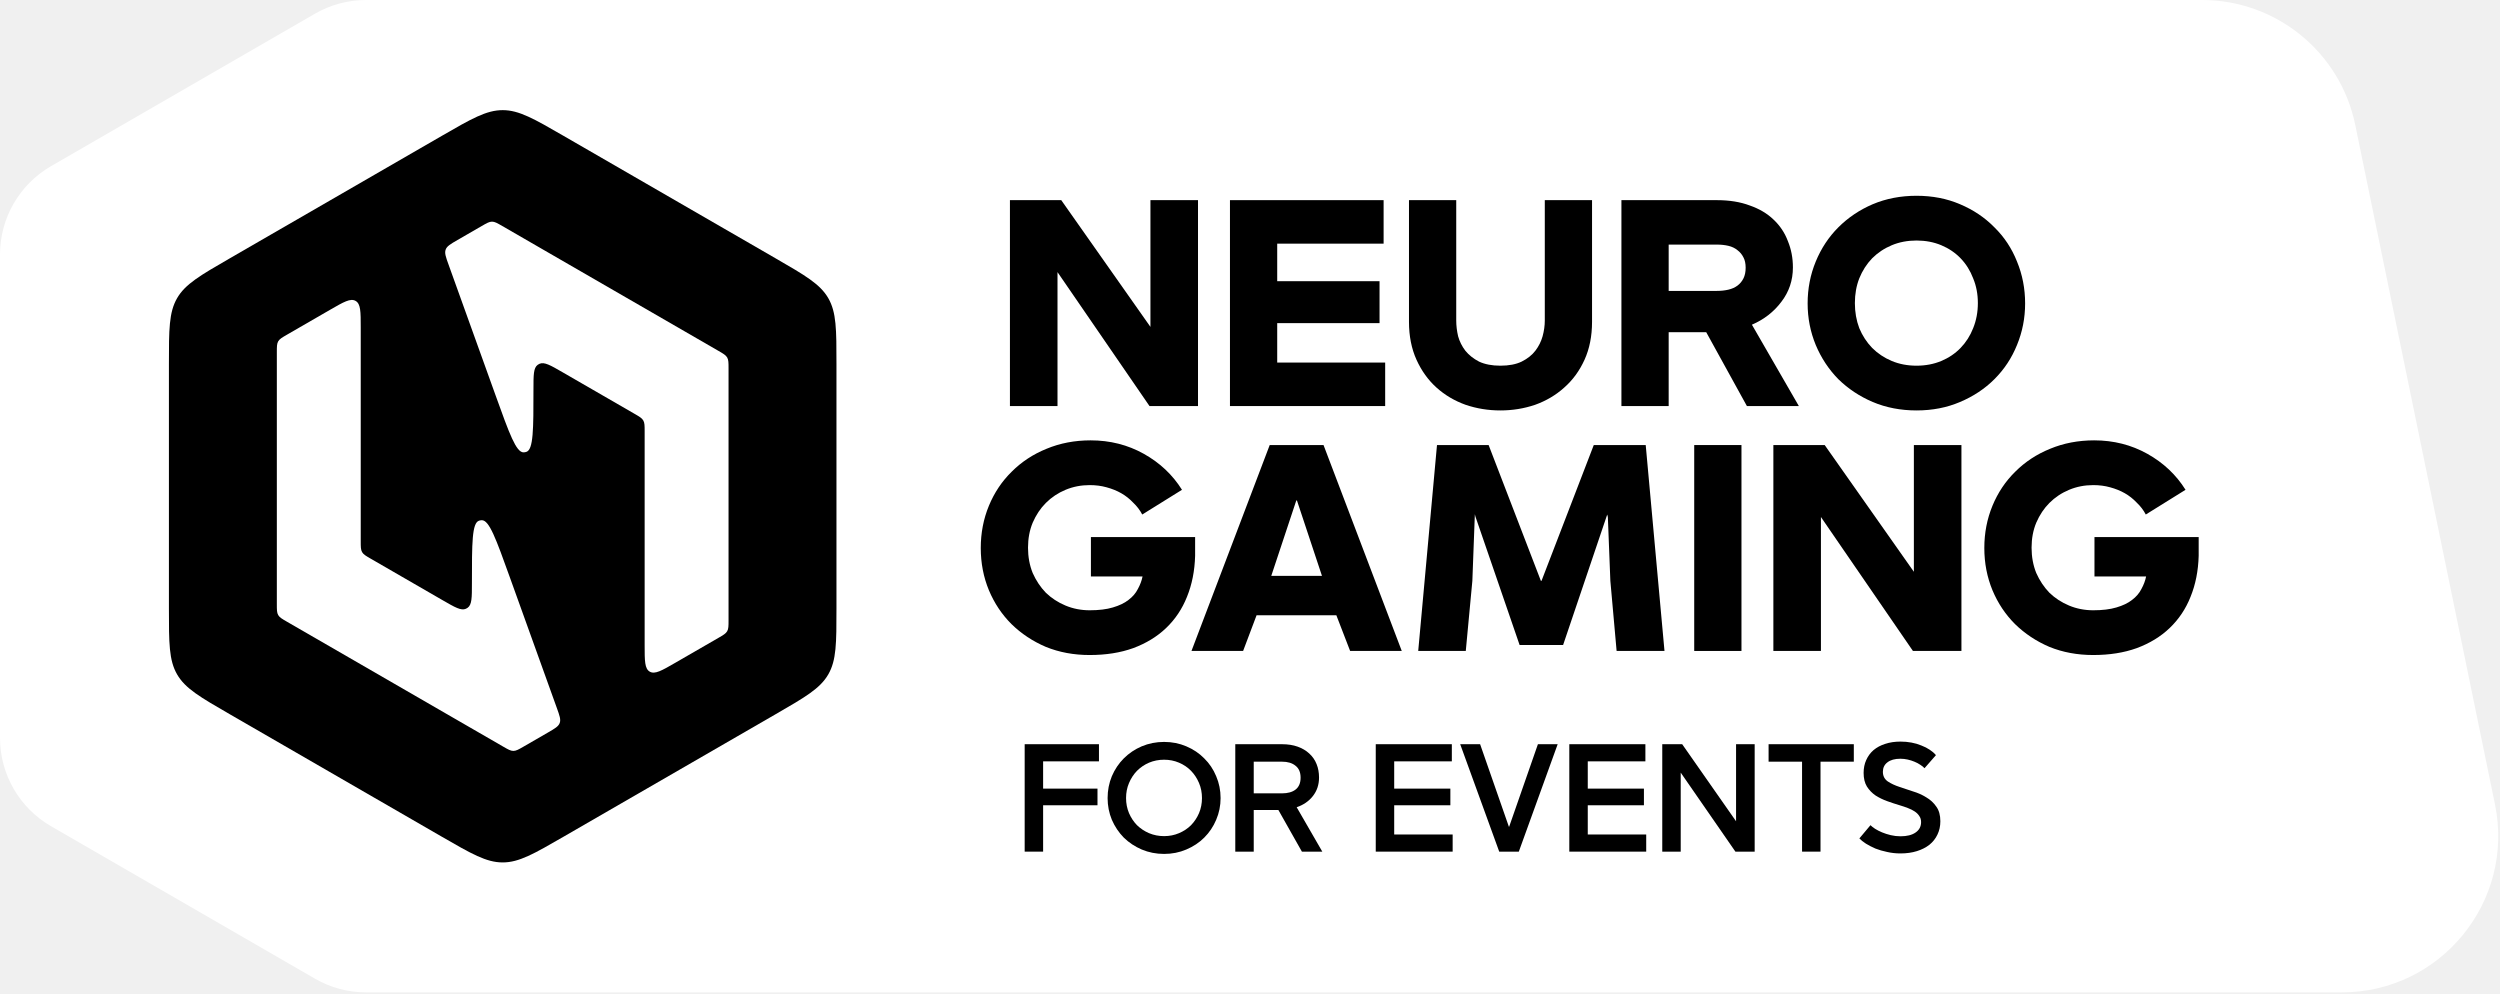
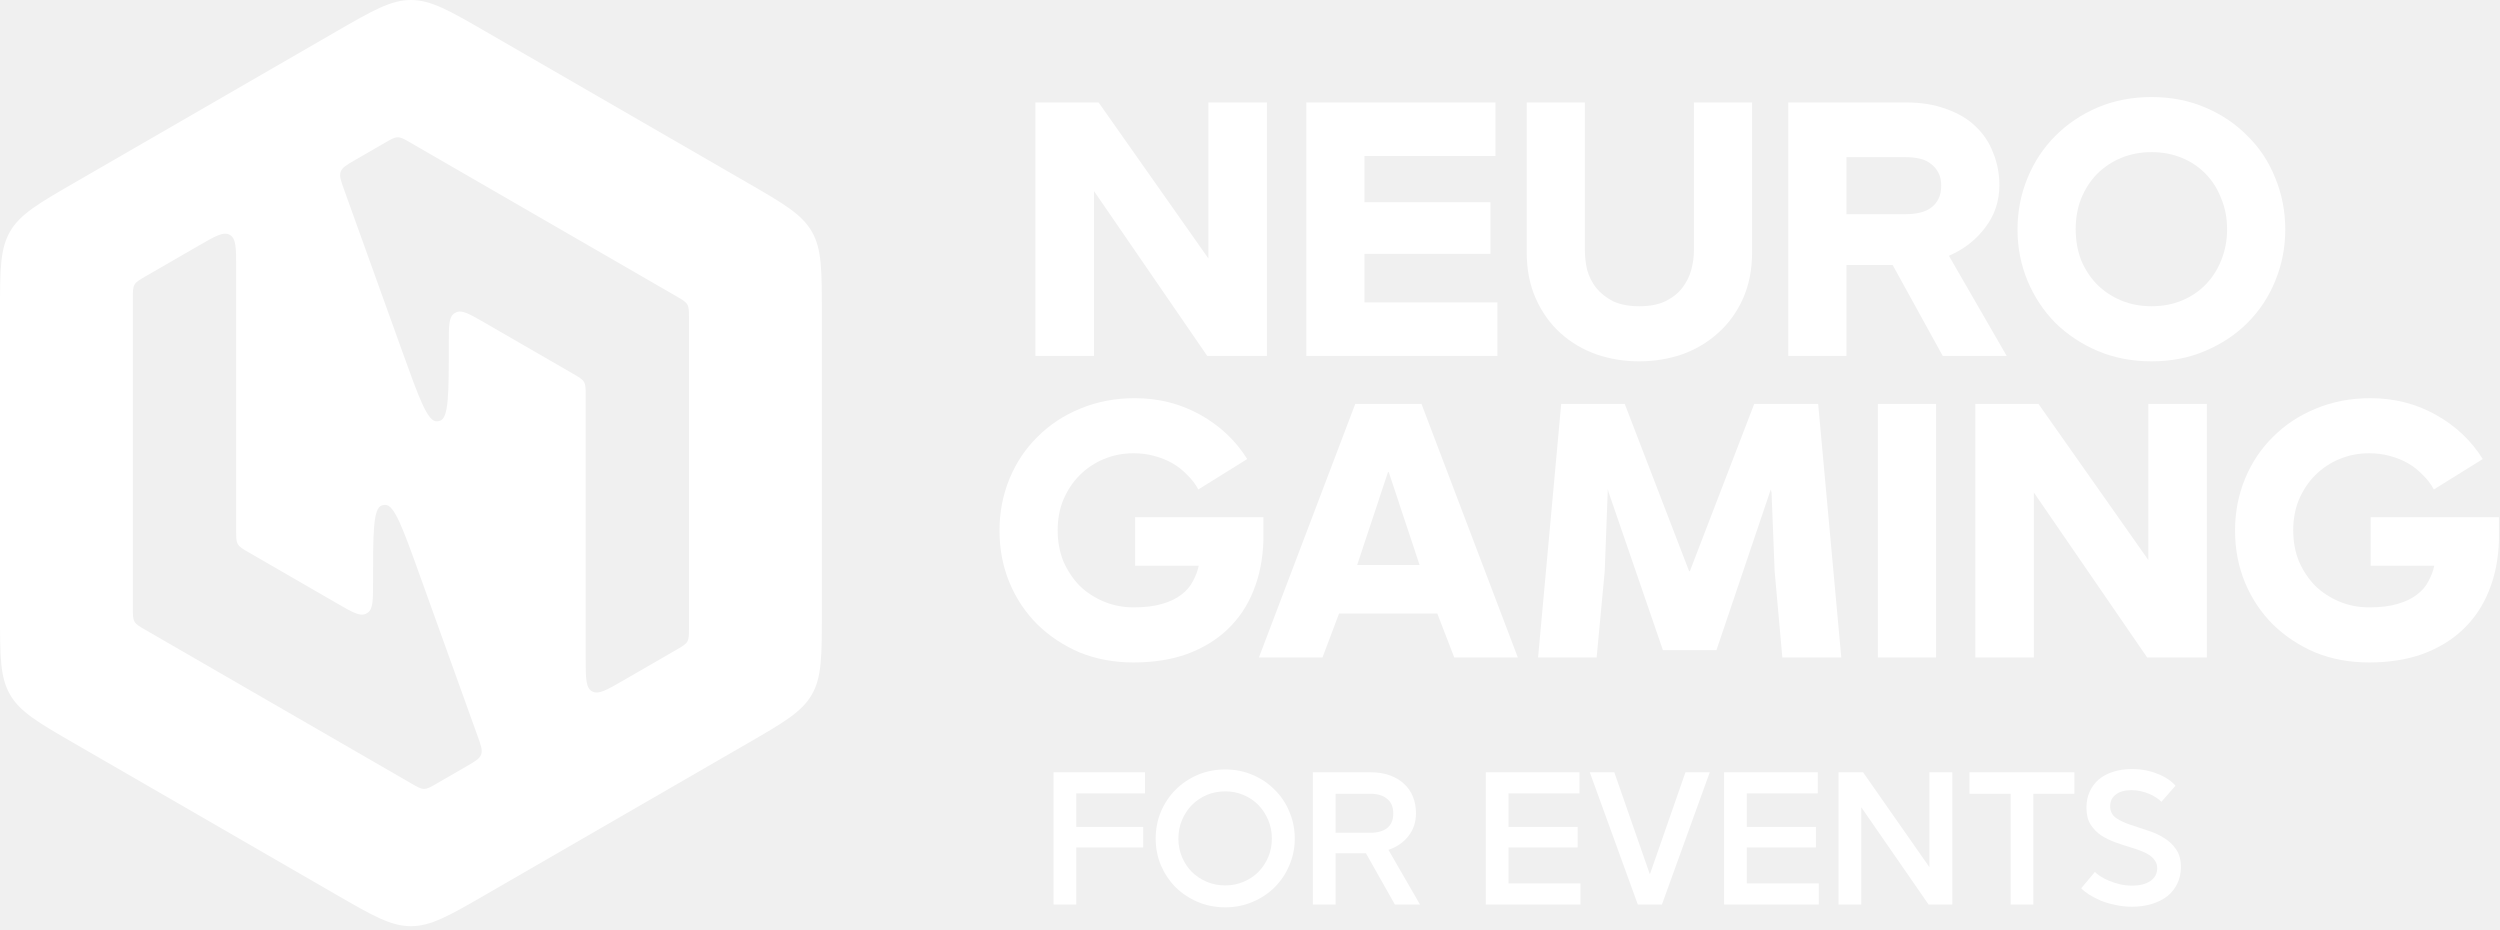
- <svg xmlns="http://www.w3.org/2000/svg" width="735" height="292" viewBox="0 0 735 292" fill="none">
-   <path d="M647.389 0C669.222 7.2532e-05 688.047 15.348 692.445 36.734L733.526 236.495C739.394 265.028 717.599 291.761 688.469 291.761H107.621C102.353 291.761 97.177 290.373 92.616 287.738L14.995 242.903C5.716 237.544 0 227.642 0 216.926V74.835C0 64.119 5.716 54.217 14.995 48.857L92.618 4.022C97.179 1.387 102.355 0 107.623 0H647.389Z" fill="white" />
-   <path d="M129.863 39.962C138.612 34.908 142.987 32.381 147.791 32.381C152.595 32.381 156.97 34.908 165.719 39.962L228.004 75.939C236.748 80.989 241.119 83.514 243.52 87.672C245.92 91.831 245.92 96.879 245.92 106.977V178.959C245.92 189.057 245.92 194.105 243.52 198.264C241.119 202.422 236.748 204.947 228.004 209.997L165.719 245.974C156.97 251.028 152.595 253.555 147.791 253.555C142.987 253.555 138.612 251.028 129.863 245.974L67.578 209.997C58.834 204.947 54.463 202.422 52.062 198.264C49.662 194.105 49.662 189.057 49.662 178.959V106.977C49.662 96.879 49.662 91.831 52.062 87.672C54.463 83.514 58.834 80.989 67.578 75.939L129.863 39.962Z" fill="black" />
-   <path d="M106.056 159.095C106.056 160.785 106.056 161.63 106.458 162.326C106.86 163.022 107.592 163.445 109.055 164.29L130.166 176.483C133.774 178.568 135.579 179.61 136.983 178.974C137.162 178.893 137.332 178.795 137.492 178.68C138.745 177.783 138.745 175.699 138.745 171.531C138.745 159.668 138.745 153.736 140.848 153.077C141.098 152.998 141.358 152.953 141.62 152.942C143.822 152.851 145.83 158.432 149.845 169.596L163.713 208.153C164.524 210.409 164.93 211.536 164.556 212.559C164.181 213.581 163.144 214.18 161.068 215.379L153.932 219.501C152.468 220.347 151.735 220.77 150.931 220.77C150.127 220.77 149.395 220.347 147.93 219.501L84.389 182.798C82.926 181.953 82.194 181.53 81.792 180.834C81.39 180.138 81.39 179.293 81.39 177.602V103.584C81.39 101.893 81.39 101.048 81.792 100.352C82.194 99.656 82.926 99.234 84.389 98.388L97.055 91.072C101.056 88.762 103.056 87.606 104.556 88.472C106.056 89.338 106.056 91.648 106.056 96.268V159.095Z" fill="white" />
-   <path d="M189.526 126.842C189.526 125.151 189.526 124.306 189.124 123.61C188.722 122.914 187.991 122.491 186.527 121.646L165.417 109.453C161.808 107.368 160.004 106.326 158.6 106.962C158.421 107.043 158.25 107.141 158.09 107.256C156.838 108.153 156.838 110.237 156.838 114.405C156.838 126.268 156.838 132.2 154.735 132.859C154.484 132.938 154.225 132.983 153.962 132.994C151.76 133.086 149.753 127.504 145.738 116.34L131.87 77.783C131.058 75.527 130.653 74.4 131.027 73.377C131.401 72.355 132.439 71.756 134.514 70.557L141.65 66.435C143.115 65.589 143.847 65.166 144.651 65.166C145.455 65.166 146.188 65.589 147.652 66.435L211.193 103.138C212.657 103.984 213.389 104.406 213.79 105.102C214.192 105.798 214.192 106.643 214.192 108.334V182.352C214.192 184.043 214.192 184.888 213.79 185.584C213.389 186.28 212.657 186.703 211.193 187.548L198.527 194.864C194.527 197.174 192.527 198.33 191.026 197.464C189.526 196.598 189.526 194.288 189.526 189.668V126.842Z" fill="white" />
-   <path d="M531.444 89.205C531.444 84.851 532.242 80.741 533.836 76.877C535.431 73.013 537.639 69.671 540.46 66.849C543.343 63.967 546.716 61.697 550.58 60.041C554.506 58.385 558.799 57.557 563.46 57.557C568.122 57.557 572.384 58.385 576.248 60.041C580.174 61.697 583.547 63.967 586.368 66.849C589.251 69.671 591.459 73.013 592.992 76.877C594.587 80.741 595.384 84.851 595.384 89.205C595.384 93.499 594.587 97.577 592.992 101.441C591.459 105.244 589.251 108.587 586.368 111.469C583.547 114.291 580.174 116.529 576.248 118.185C572.384 119.841 568.122 120.669 563.46 120.669C558.799 120.669 554.506 119.841 550.58 118.185C546.716 116.529 543.343 114.291 540.46 111.469C537.639 108.587 535.431 105.244 533.836 101.441C532.242 97.577 531.444 93.499 531.444 89.205ZM545.336 89.113C545.336 91.751 545.766 94.204 546.624 96.473C547.544 98.681 548.802 100.613 550.396 102.269C552.052 103.925 553.984 105.213 556.192 106.133C558.4 107.053 560.823 107.513 563.46 107.513C566.098 107.513 568.52 107.053 570.728 106.133C572.936 105.213 574.838 103.925 576.432 102.269C578.027 100.613 579.254 98.681 580.112 96.473C581.032 94.204 581.492 91.751 581.492 89.113C581.492 86.476 581.032 84.053 580.112 81.845C579.254 79.576 578.027 77.613 576.432 75.957C574.838 74.301 572.936 73.013 570.728 72.093C568.52 71.173 566.098 70.713 563.46 70.713C560.823 70.713 558.4 71.173 556.192 72.093C553.984 73.013 552.052 74.301 550.396 75.957C548.802 77.613 547.544 79.576 546.624 81.845C545.766 84.053 545.336 86.476 545.336 89.113Z" fill="black" />
-   <path d="M476.698 119.381V58.845H504.758C508.438 58.845 511.658 59.367 514.418 60.409C517.239 61.391 519.57 62.771 521.41 64.549C523.311 66.328 524.722 68.444 525.642 70.897C526.623 73.289 527.114 75.865 527.114 78.625C527.114 82.428 525.979 85.801 523.71 88.745C521.502 91.689 518.619 93.928 515.062 95.461L528.862 119.381H513.59L501.63 97.669H490.59V119.381H476.698ZM504.758 71.909H490.59V85.525H504.758C505.985 85.525 507.119 85.403 508.162 85.157C509.205 84.912 510.094 84.513 510.83 83.961C511.566 83.409 512.149 82.704 512.578 81.845C513.007 80.987 513.222 79.944 513.222 78.717C513.222 77.491 513.007 76.479 512.578 75.681C512.149 74.823 511.566 74.117 510.83 73.565C510.094 72.952 509.205 72.523 508.162 72.277C507.119 72.032 505.985 71.909 504.758 71.909Z" fill="black" />
-   <path d="M414.241 94.633V58.845H428.133V94.265C428.133 95.737 428.317 97.271 428.685 98.865C429.115 100.399 429.82 101.809 430.801 103.097C431.844 104.385 433.193 105.459 434.849 106.317C436.567 107.115 438.652 107.513 441.105 107.513C443.62 107.513 445.705 107.115 447.361 106.317C449.079 105.459 450.428 104.385 451.409 103.097C452.391 101.809 453.096 100.399 453.525 98.865C453.955 97.271 454.169 95.737 454.169 94.265V58.845H468.061V94.633C468.061 98.804 467.325 102.515 465.853 105.765C464.381 109.016 462.388 111.745 459.873 113.953C457.42 116.161 454.568 117.848 451.317 119.013C448.067 120.117 444.663 120.669 441.105 120.669C437.548 120.669 434.144 120.117 430.893 119.013C427.643 117.848 424.791 116.161 422.337 113.953C419.884 111.745 417.921 109.016 416.449 105.765C414.977 102.515 414.241 98.804 414.241 94.633Z" fill="black" />
-   <path d="M407.24 119.381H361.608V58.845H406.78V71.633H375.5V82.673H405.584V95.001H375.5V106.593H407.24V119.381Z" fill="black" />
-   <path d="M296.921 58.845H312.009L338.229 96.105V58.845H352.213V119.381H337.953L310.905 80.005V119.381H296.921V58.845Z" fill="black" />
-   <path d="M646.411 163.413C646.289 167.829 645.491 171.847 644.019 175.465C642.609 179.023 640.554 182.089 637.855 184.665C635.218 187.18 631.998 189.143 628.195 190.553C624.454 191.903 620.191 192.577 615.407 192.577C610.746 192.577 606.453 191.78 602.527 190.185C598.663 188.529 595.29 186.291 592.407 183.469C589.586 180.648 587.378 177.336 585.783 173.533C584.189 169.669 583.391 165.529 583.391 161.113C583.391 156.697 584.189 152.557 585.783 148.693C587.378 144.829 589.617 141.487 592.499 138.665C595.382 135.783 598.786 133.544 602.711 131.949C606.698 130.293 611.022 129.465 615.683 129.465C621.387 129.465 626.601 130.784 631.323 133.421C636.046 136.059 639.787 139.585 642.547 144.001L630.863 151.269C630.189 149.981 629.299 148.816 628.195 147.773C627.153 146.669 625.987 145.749 624.699 145.013C623.411 144.277 621.97 143.695 620.375 143.265C618.842 142.836 617.186 142.621 615.407 142.621C612.893 142.621 610.531 143.081 608.323 144.001C606.115 144.921 604.183 146.209 602.527 147.865C600.933 149.46 599.645 151.392 598.663 153.661C597.743 155.869 597.283 158.323 597.283 161.021C597.283 163.72 597.743 166.204 598.663 168.473C599.645 170.681 600.933 172.613 602.527 174.269C604.183 175.864 606.115 177.121 608.323 178.041C610.531 178.961 612.893 179.421 615.407 179.421C618.106 179.421 620.375 179.145 622.215 178.593C624.117 178.041 625.65 177.305 626.815 176.385C628.042 175.465 628.962 174.392 629.575 173.165C630.25 171.939 630.71 170.712 630.955 169.485H615.775V157.893H646.411V163.413Z" fill="black" />
-   <path d="M521.37 130.845H536.458L562.678 168.105V130.845H576.662V191.381H562.402L535.354 152.005V191.381H521.37V130.845Z" fill="black" />
-   <path d="M511.992 191.381H498.1V130.845H511.992V191.381Z" fill="black" />
-   <path d="M422.476 130.845H437.656L453.02 170.773H453.204L468.568 130.845H483.84L489.36 191.381H475.284L473.444 170.773L472.708 152.005L472.524 151.269L459.552 189.633H446.764L433.792 151.913L433.608 151.177L432.872 170.773L430.94 191.381H416.956L422.476 130.845Z" fill="black" />
-   <path d="M373.754 169.301H388.658L381.298 147.129H381.114L373.754 169.301ZM373.294 130.845H389.118L412.118 191.381H396.938L392.89 180.893H369.43L365.474 191.381H350.294L373.294 130.845Z" fill="black" />
-   <path d="M351.365 163.413C351.242 167.829 350.445 171.847 348.973 175.465C347.562 179.023 345.507 182.089 342.809 184.665C340.171 187.18 336.951 189.143 333.149 190.553C329.407 191.903 325.145 192.577 320.361 192.577C315.699 192.577 311.406 191.78 307.481 190.185C303.617 188.529 300.243 186.291 297.361 183.469C294.539 180.648 292.331 177.336 290.737 173.533C289.142 169.669 288.345 165.529 288.345 161.113C288.345 156.697 289.142 152.557 290.737 148.693C292.331 144.829 294.57 141.487 297.453 138.665C300.335 135.783 303.739 133.544 307.665 131.949C311.651 130.293 315.975 129.465 320.637 129.465C326.341 129.465 331.554 130.784 336.277 133.421C340.999 136.059 344.741 139.585 347.501 144.001L335.817 151.269C335.142 149.981 334.253 148.816 333.149 147.773C332.106 146.669 330.941 145.749 329.653 145.013C328.365 144.277 326.923 143.695 325.329 143.265C323.795 142.836 322.139 142.621 320.361 142.621C317.846 142.621 315.485 143.081 313.277 144.001C311.069 144.921 309.137 146.209 307.481 147.865C305.886 149.46 304.598 151.392 303.617 153.661C302.697 155.869 302.237 158.323 302.237 161.021C302.237 163.72 302.697 166.204 303.617 168.473C304.598 170.681 305.886 172.613 307.481 174.269C309.137 175.864 311.069 177.121 313.277 178.041C315.485 178.961 317.846 179.421 320.361 179.421C323.059 179.421 325.329 179.145 327.169 178.593C329.07 178.041 330.603 177.305 331.769 176.385C332.995 175.465 333.915 174.392 334.529 173.165C335.203 171.939 335.663 170.712 335.909 169.485H320.729V157.893H351.365V163.413Z" fill="black" />
-   <path d="M565.807 225.853C565.487 225.501 565.071 225.165 564.559 224.845C564.047 224.493 563.471 224.189 562.831 223.933C562.223 223.677 561.567 223.469 560.863 223.309C560.159 223.149 559.439 223.069 558.703 223.069C557.071 223.069 555.807 223.421 554.911 224.125C554.015 224.797 553.567 225.725 553.567 226.909C553.567 228.125 554.047 229.069 555.007 229.741C555.967 230.381 557.135 230.925 558.511 231.373C559.727 231.789 561.023 232.221 562.399 232.669C563.807 233.085 565.103 233.661 566.287 234.397C567.503 235.101 568.495 236.013 569.263 237.133C570.063 238.221 570.463 239.661 570.463 241.453C570.463 242.893 570.175 244.205 569.599 245.389C569.055 246.541 568.271 247.533 567.247 248.365C566.223 249.165 564.991 249.789 563.551 250.237C562.111 250.685 560.511 250.909 558.751 250.909C557.375 250.909 556.063 250.765 554.815 250.477C553.567 250.221 552.415 249.885 551.359 249.469C550.335 249.021 549.407 248.541 548.575 248.029C547.775 247.517 547.135 247.005 546.655 246.493L549.919 242.605C550.239 242.925 550.687 243.277 551.263 243.661C551.871 244.045 552.559 244.397 553.327 244.717C554.095 245.037 554.943 245.309 555.871 245.533C556.799 245.757 557.759 245.869 558.751 245.869C560.639 245.869 562.111 245.501 563.167 244.765C564.255 244.029 564.799 243.005 564.799 241.693C564.799 240.989 564.623 240.397 564.271 239.917C563.951 239.405 563.503 238.957 562.927 238.573C562.351 238.189 561.679 237.853 560.911 237.565C560.175 237.277 559.375 237.005 558.511 236.749C557.327 236.397 556.111 235.997 554.863 235.549C553.615 235.101 552.463 234.541 551.407 233.869C550.383 233.165 549.535 232.285 548.863 231.229C548.223 230.173 547.903 228.845 547.903 227.245C547.903 225.837 548.159 224.573 548.671 223.453C549.183 222.301 549.903 221.325 550.831 220.525C551.791 219.725 552.927 219.117 554.239 218.701C555.583 218.253 557.087 218.029 558.751 218.029C559.871 218.029 560.943 218.125 561.967 218.317C563.023 218.509 563.999 218.797 564.895 219.181C565.823 219.533 566.639 219.949 567.343 220.429C568.079 220.909 568.687 221.437 569.167 222.013L565.807 225.853Z" fill="black" />
-   <path d="M545.021 223.933H535.229V250.381H529.805V223.933H519.965V218.797H545.021V223.933Z" fill="black" />
-   <path d="M488.706 218.797H494.562L510.402 241.453V218.797H515.874V250.381H510.21L494.13 227.149V250.381H488.706V218.797Z" fill="black" />
-   <path d="M483.986 250.381H461.378V218.797H483.746V223.837H466.802V231.853H483.314V236.749H466.802V245.341H483.986V250.381Z" fill="black" />
-   <path d="M429.299 218.797H435.155L443.603 243.037H443.699L452.147 218.797H457.955L446.531 250.381H440.771L429.299 218.797Z" fill="black" />
-   <path d="M427.079 250.381H404.471V218.797H426.839V223.837H409.895V231.853H426.407V236.749H409.895V245.341H427.079V250.381Z" fill="black" />
-   <path d="M363.174 250.381V218.797H376.902C378.63 218.797 380.166 219.037 381.51 219.517C382.854 219.997 383.99 220.669 384.918 221.533C385.878 222.397 386.598 223.437 387.078 224.653C387.558 225.837 387.798 227.149 387.798 228.589C387.798 230.701 387.19 232.525 385.974 234.061C384.79 235.565 383.206 236.653 381.222 237.325L388.758 250.381H382.758L375.846 238.141H368.598V250.381H363.174ZM368.598 223.933V233.245H376.902C378.598 233.245 379.926 232.877 380.886 232.141C381.878 231.373 382.374 230.205 382.374 228.637C382.374 227.069 381.878 225.901 380.886 225.133C379.926 224.333 378.598 223.933 376.902 223.933H368.598Z" fill="black" />
-   <path d="M325.637 234.637C325.637 232.365 326.053 230.221 326.885 228.205C327.749 226.189 328.917 224.445 330.389 222.973C331.893 221.469 333.653 220.285 335.669 219.421C337.717 218.557 339.909 218.125 342.245 218.125C344.581 218.125 346.757 218.557 348.773 219.421C350.821 220.285 352.581 221.469 354.053 222.973C355.557 224.445 356.725 226.189 357.557 228.205C358.421 230.221 358.853 232.365 358.853 234.637C358.853 236.877 358.421 239.005 357.557 241.021C356.725 243.005 355.557 244.749 354.053 246.253C352.581 247.725 350.821 248.893 348.773 249.757C346.757 250.621 344.581 251.053 342.245 251.053C339.909 251.053 337.717 250.621 335.669 249.757C333.653 248.893 331.893 247.725 330.389 246.253C328.917 244.749 327.749 243.005 326.885 241.021C326.053 239.005 325.637 236.877 325.637 234.637ZM331.061 234.637C331.061 236.205 331.349 237.677 331.925 239.053C332.501 240.397 333.285 241.581 334.277 242.605C335.301 243.597 336.485 244.381 337.829 244.957C339.205 245.533 340.677 245.821 342.245 245.821C343.813 245.821 345.269 245.533 346.613 244.957C347.989 244.381 349.173 243.597 350.165 242.605C351.157 241.581 351.941 240.397 352.517 239.053C353.093 237.677 353.381 236.205 353.381 234.637C353.381 233.037 353.093 231.565 352.517 230.221C351.941 228.845 351.157 227.645 350.165 226.621C349.173 225.597 347.989 224.797 346.613 224.221C345.269 223.645 343.813 223.357 342.245 223.357C340.677 223.357 339.205 223.645 337.829 224.221C336.485 224.797 335.301 225.597 334.277 226.621C333.285 227.645 332.501 228.845 331.925 230.221C331.349 231.565 331.061 233.037 331.061 234.637Z" fill="black" />
-   <path d="M306.677 250.381H301.253V218.797H323.093V223.837H306.677V231.853H322.661V236.749H306.677V250.381Z" fill="black" />
+ <svg xmlns="http://www.w3.org/2000/svg" width="597" height="222" viewBox="0 0 597 222" fill="none">
+   <path fill-rule="evenodd" clip-rule="evenodd" d="M98.129 0C102.933 6.41126e-05 107.308 2.526 116.057 7.58L178.342 43.557C187.085 48.607 191.457 51.133 193.857 55.291C196.258 59.449 196.258 64.498 196.258 74.596V146.578C196.258 156.675 196.257 161.724 193.857 165.882C191.457 170.04 187.085 172.566 178.342 177.616L116.057 213.593C107.307 218.646 102.933 221.174 98.129 221.174C93.325 221.174 88.95 218.647 80.2 213.593L17.916 177.616C9.172 172.566 4.801 170.04 2.4 165.882C0 161.724 3.96388e-10 156.675 0 146.578V74.596C0 64.498 0 59.449 2.4 55.291C4.801 51.133 9.172 48.607 17.916 43.557L80.2 7.58C88.95 2.526 93.325 8.08871e-08 98.129 0ZM54.894 56.091C53.393 55.225 51.393 56.381 47.393 58.691L34.727 66.007C33.263 66.852 32.532 67.275 32.13 67.971C31.728 68.667 31.727 69.512 31.727 71.202V145.222C31.727 146.912 31.728 147.757 32.13 148.453C32.532 149.149 33.263 149.572 34.727 150.417L98.268 187.12C99.732 187.966 100.464 188.389 101.269 188.389C102.073 188.389 102.805 187.966 104.27 187.12L111.405 182.998C113.481 181.799 114.519 181.2 114.894 180.178C115.268 179.156 114.862 178.028 114.051 175.772L100.183 137.215C96.168 126.052 94.16 120.47 91.958 120.561C91.696 120.571 91.436 120.617 91.186 120.695C89.083 121.354 89.082 127.287 89.082 139.15C89.082 143.318 89.082 145.401 87.829 146.299C87.669 146.413 87.499 146.512 87.32 146.593C85.916 147.229 84.112 146.187 80.503 144.103L59.393 131.909C57.929 131.064 57.198 130.641 56.796 129.945C56.394 129.249 56.394 128.404 56.394 126.714V63.887C56.394 59.267 56.394 56.957 54.894 56.091ZM94.988 32.785C94.184 32.785 93.452 33.208 91.987 34.054L84.852 38.176C82.776 39.375 81.738 39.974 81.364 40.996C80.99 42.018 81.396 43.146 82.207 45.401L96.075 83.959C100.09 95.123 102.098 100.705 104.3 100.613C104.562 100.602 104.822 100.557 105.072 100.479C107.175 99.82 107.175 93.887 107.175 82.023C107.175 77.856 107.175 75.773 108.428 74.875C108.587 74.76 108.758 74.662 108.938 74.581C110.341 73.945 112.145 74.987 115.754 77.071L136.864 89.265C138.328 90.11 139.06 90.533 139.462 91.228C139.864 91.924 139.863 92.77 139.863 94.46V157.287C139.863 161.907 139.864 164.217 141.364 165.083C142.864 165.948 144.864 164.793 148.864 162.482L161.53 155.167C162.994 154.322 163.726 153.899 164.128 153.203C164.53 152.507 164.529 151.662 164.529 149.972V75.952C164.529 74.262 164.53 73.417 164.128 72.721C163.726 72.025 162.994 71.602 161.53 70.757L97.989 34.054C96.525 33.208 95.792 32.785 94.988 32.785Z" fill="white" />
+   <path d="M247.258 24.464H262.346L288.566 61.724V24.464H302.55V85H288.29L261.242 45.624V85H247.258V24.464Z" fill="white" />
+   <path d="M357.578 85H311.946V24.464H357.118V37.252H325.838V48.292H355.922V60.62H325.838V72.212H357.578V85Z" fill="white" />
+   <path d="M364.579 60.252V24.464H378.471V59.884C378.471 61.356 378.655 62.889 379.023 64.484C379.452 66.017 380.158 67.428 381.139 68.716C382.182 70.004 383.531 71.077 385.187 71.936C386.904 72.733 388.99 73.132 391.443 73.132C393.958 73.132 396.043 72.733 397.699 71.936C399.416 71.077 400.766 70.004 401.747 68.716C402.728 67.428 403.434 66.017 403.863 64.484C404.292 62.889 404.507 61.356 404.507 59.884V24.464H418.399V60.252C418.399 64.423 417.663 68.133 416.191 71.384C414.719 74.635 412.726 77.364 410.211 79.572C407.758 81.78 404.906 83.467 401.655 84.632C398.404 85.736 395 86.288 391.443 86.288C387.886 86.288 384.482 85.736 381.231 84.632C377.98 83.467 375.128 81.78 372.675 79.572C370.222 77.364 368.259 74.635 366.787 71.384C365.315 68.133 364.579 64.423 364.579 60.252Z" fill="white" />
+   <path d="M427.035 85V24.464H455.096C458.776 24.464 461.995 24.985 464.755 26.028C467.577 27.009 469.907 28.389 471.747 30.168C473.649 31.947 475.059 34.063 475.979 36.516C476.961 38.908 477.452 41.484 477.452 44.244C477.452 48.047 476.317 51.42 474.048 54.364C471.84 57.308 468.957 59.547 465.4 61.08L479.2 85H463.928L451.967 63.288H440.928V85H427.035ZM455.096 37.528H440.928V51.144H455.096C456.322 51.144 457.457 51.021 458.5 50.776C459.542 50.531 460.432 50.132 461.168 49.58C461.904 49.028 462.486 48.323 462.915 47.464C463.345 46.605 463.56 45.563 463.56 44.336C463.56 43.109 463.345 42.097 462.915 41.3C462.486 40.441 461.904 39.736 461.168 39.184C460.432 38.571 459.542 38.141 458.5 37.896C457.457 37.651 456.322 37.528 455.096 37.528Z" fill="white" />
+   <path d="M481.782 54.824C481.782 50.469 482.579 46.36 484.174 42.496C485.769 38.632 487.977 35.289 490.798 32.468C493.681 29.585 497.054 27.316 500.918 25.66C504.843 24.004 509.137 23.176 513.798 23.176C518.459 23.176 522.722 24.004 526.586 25.66C530.511 27.316 533.885 29.585 536.706 32.468C539.589 35.289 541.797 38.632 543.33 42.496C544.925 46.36 545.722 50.469 545.722 54.824C545.722 59.117 544.925 63.196 543.33 67.06C541.797 70.863 539.589 74.205 536.706 77.088C533.885 79.909 530.511 82.148 526.586 83.804C522.722 85.46 518.459 86.288 513.798 86.288C509.137 86.288 504.843 85.46 500.918 83.804C497.054 82.148 493.681 79.909 490.798 77.088C487.977 74.205 485.769 70.863 484.174 67.06C482.579 63.196 481.782 59.117 481.782 54.824ZM495.674 54.732C495.674 57.369 496.103 59.823 496.962 62.092C497.882 64.3 499.139 66.232 500.734 67.888C502.39 69.544 504.322 70.832 506.53 71.752C508.738 72.672 511.161 73.132 513.798 73.132C516.435 73.132 518.858 72.672 521.066 71.752C523.274 70.832 525.175 69.544 526.77 67.888C528.365 66.232 529.591 64.3 530.45 62.092C531.37 59.823 531.83 57.369 531.83 54.732C531.83 52.095 531.37 49.672 530.45 47.464C529.591 45.195 528.365 43.232 526.77 41.576C525.175 39.92 523.274 38.632 521.066 37.712C518.858 36.792 516.435 36.332 513.798 36.332C511.161 36.332 508.738 36.792 506.53 37.712C504.322 38.632 502.39 39.92 500.734 41.576C499.139 43.232 497.882 45.195 496.962 47.464C496.103 49.672 495.674 52.095 495.674 54.732Z" fill="white" />
+   <path d="M301.702 129.032C301.579 133.448 300.782 137.465 299.31 141.084C297.9 144.641 295.845 147.708 293.146 150.284C290.509 152.799 287.289 154.761 283.486 156.172C279.745 157.521 275.482 158.196 270.698 158.196C266.037 158.196 261.744 157.399 257.818 155.804C253.954 154.148 250.581 151.909 247.698 149.088C244.877 146.267 242.669 142.955 241.074 139.152C239.479 135.288 238.682 131.148 238.682 126.732C238.682 122.316 239.479 118.176 241.074 114.312C242.669 110.448 244.907 107.105 247.79 104.284C250.673 101.401 254.077 99.163 258.002 97.568C261.989 95.912 266.313 95.084 270.974 95.084C276.678 95.084 281.891 96.403 286.614 99.04C291.337 101.677 295.078 105.204 297.838 109.62L286.154 116.888C285.48 115.6 284.59 114.435 283.486 113.392C282.444 112.288 281.278 111.368 279.99 110.632C278.702 109.896 277.261 109.313 275.666 108.884C274.133 108.455 272.477 108.24 270.698 108.24C268.183 108.24 265.822 108.7 263.614 109.62C261.406 110.54 259.474 111.828 257.818 113.484C256.224 115.079 254.935 117.011 253.954 119.28C253.034 121.488 252.574 123.941 252.574 126.64C252.574 129.339 253.034 131.823 253.954 134.092C254.935 136.3 256.224 138.232 257.818 139.888C259.474 141.483 261.406 142.74 263.614 143.66C265.822 144.58 268.183 145.04 270.698 145.04C273.397 145.04 275.666 144.764 277.506 144.212C279.407 143.66 280.941 142.924 282.106 142.004C283.333 141.084 284.253 140.011 284.866 138.784C285.541 137.557 286.001 136.331 286.246 135.104H271.066V123.512H301.702V129.032Z" fill="white" />
+   <path d="M324.091 134.92H338.995L331.635 112.748H331.451L324.091 134.92ZM323.631 96.464H339.455L362.455 157H347.275L343.227 146.512H319.767L315.811 157H300.631L323.631 96.464Z" fill="white" />
+   <path d="M372.814 96.464H387.994L403.358 136.392H403.542L418.906 96.464H434.178L439.698 157H425.622L423.782 136.392L423.046 117.624L422.862 116.888L409.89 155.252H397.102L384.13 117.532L383.946 116.796L383.21 136.392L381.278 157H367.294L372.814 96.464Z" fill="white" />
+   <path d="M462.33 157H448.438V96.464H462.33V157Z" fill="white" />
+   <path d="M471.707 96.464H486.795L513.015 133.724V96.464H526.999V157H512.739L485.691 117.624V157H471.707V96.464Z" fill="white" />
+   <path d="M596.749 129.032C596.626 133.448 595.829 137.465 594.357 141.084C592.946 144.641 590.892 147.708 588.193 150.284C585.556 152.799 582.336 154.761 578.533 156.172C574.792 157.521 570.529 158.196 565.745 158.196C561.084 158.196 556.79 157.399 552.865 155.804C549.001 154.148 545.628 151.909 542.745 149.088C539.924 146.267 537.716 142.955 536.121 139.152C534.526 135.288 533.729 131.148 533.729 126.732C533.729 122.316 534.526 118.176 536.121 114.312C537.716 110.448 539.954 107.105 542.837 104.284C545.72 101.401 549.124 99.163 553.049 97.568C557.036 95.912 561.36 95.084 566.021 95.084C571.725 95.084 576.938 96.403 581.661 99.04C586.384 101.677 590.125 105.204 592.885 109.62L581.201 116.888C580.526 115.6 579.637 114.435 578.533 113.392C577.49 112.288 576.325 111.368 575.037 110.632C573.749 109.896 572.308 109.313 570.713 108.884C569.18 108.455 567.524 108.24 565.745 108.24C563.23 108.24 560.869 108.7 558.661 109.62C556.453 110.54 554.521 111.828 552.865 113.484C551.27 115.079 549.982 117.011 549.001 119.28C548.081 121.488 547.621 123.941 547.621 126.64C547.621 129.339 548.081 131.823 549.001 134.092C549.982 136.3 551.27 138.232 552.865 139.888C554.521 141.483 556.453 142.74 558.661 143.66C560.869 144.58 563.23 145.04 565.745 145.04C568.444 145.04 570.713 144.764 572.553 144.212C574.454 143.66 575.988 142.924 577.153 142.004C578.38 141.084 579.3 140.011 579.913 138.784C580.588 137.557 581.048 136.331 581.293 135.104H566.113V123.512H596.749V129.032Z" fill="white" />
+   <path d="M257.014 216H251.59V184.416H273.43V189.456H257.014V197.472H272.998V202.368H257.014V216Z" fill="white" />
+   <path d="M275.975 200.256C275.975 197.984 276.391 195.84 277.223 193.824C278.087 191.808 279.255 190.064 280.727 188.592C282.231 187.088 283.991 185.904 286.007 185.04C288.055 184.176 290.247 183.744 292.583 183.744C294.919 183.744 297.095 184.176 299.111 185.04C301.159 185.904 302.919 187.088 304.391 188.592C305.895 190.064 307.063 191.808 307.895 193.824C308.759 195.84 309.191 197.984 309.191 200.256C309.191 202.496 308.759 204.624 307.895 206.64C307.063 208.624 305.895 210.368 304.391 211.872C302.919 213.344 301.159 214.512 299.111 215.376C297.095 216.24 294.919 216.672 292.583 216.672C290.247 216.672 288.055 216.24 286.007 215.376C283.991 214.512 282.231 213.344 280.727 211.872C279.255 210.368 278.087 208.624 277.223 206.64C276.391 204.624 275.975 202.496 275.975 200.256ZM281.399 200.256C281.399 201.824 281.687 203.296 282.263 204.672C282.839 206.016 283.623 207.2 284.615 208.224C285.639 209.216 286.823 210 288.167 210.576C289.543 211.152 291.015 211.44 292.583 211.44C294.151 211.44 295.607 211.152 296.951 210.576C298.327 210 299.511 209.216 300.503 208.224C301.495 207.2 302.279 206.016 302.855 204.672C303.431 203.296 303.719 201.824 303.719 200.256C303.719 198.656 303.431 197.184 302.855 195.84C302.279 194.464 301.495 193.264 300.503 192.24C299.511 191.216 298.327 190.416 296.951 189.84C295.607 189.264 294.151 188.976 292.583 188.976C291.015 188.976 289.543 189.264 288.167 189.84C286.823 190.416 285.639 191.216 284.615 192.24C283.623 193.264 282.839 194.464 282.263 195.84C281.687 197.184 281.399 198.656 281.399 200.256Z" fill="white" />
+   <path d="M313.512 216V184.416H327.24C328.968 184.416 330.504 184.656 331.848 185.136C333.192 185.616 334.328 186.288 335.256 187.152C336.216 188.016 336.936 189.056 337.416 190.272C337.896 191.456 338.136 192.768 338.136 194.208C338.136 196.32 337.528 198.144 336.312 199.68C335.128 201.184 333.544 202.272 331.56 202.944L339.096 216H333.096L326.184 203.76H318.936V216H313.512ZM318.936 189.552V198.864H327.24C328.936 198.864 330.264 198.496 331.224 197.76C332.216 196.992 332.712 195.824 332.712 194.256C332.712 192.688 332.216 191.52 331.224 190.752C330.264 189.952 328.936 189.552 327.24 189.552H318.936Z" fill="white" />
+   <path d="M377.417 216H354.809V184.416H377.177V189.456H360.233V197.472H376.745V202.368H360.233V210.96H377.417V216Z" fill="white" />
+   <path d="M379.637 184.416H385.493L393.941 208.656H394.037L402.485 184.416H408.293L396.869 216H391.109L379.637 184.416Z" fill="white" />
+   <path d="M434.323 216H411.715V184.416H434.083V189.456H417.139V197.472H433.651V202.368H417.139V210.96H434.323V216Z" fill="white" />
+   <path d="M439.043 184.416H444.899L460.739 207.072V184.416H466.211V216H460.547L444.467 192.768V216H439.043V184.416Z" fill="white" />
+   <path d="M495.359 189.552H485.567V216H480.143V189.552H470.303V184.416H495.359V189.552Z" fill="white" />
+   <path d="M516.145 191.472C515.825 191.12 515.409 190.784 514.897 190.464C514.385 190.112 513.809 189.808 513.169 189.552C512.561 189.296 511.905 189.088 511.201 188.928C510.497 188.768 509.777 188.688 509.041 188.688C507.409 188.688 506.145 189.04 505.249 189.744C504.353 190.416 503.905 191.344 503.905 192.528C503.905 193.744 504.385 194.688 505.345 195.36C506.305 196 507.473 196.544 508.849 196.992C510.065 197.408 511.361 197.84 512.737 198.288C514.145 198.704 515.441 199.28 516.625 200.016C517.841 200.72 518.833 201.632 519.601 202.752C520.401 203.84 520.801 205.28 520.801 207.072C520.801 208.512 520.513 209.824 519.937 211.008C519.393 212.16 518.609 213.152 517.585 213.984C516.561 214.784 515.329 215.408 513.889 215.856C512.449 216.304 510.849 216.528 509.089 216.528C507.713 216.528 506.401 216.384 505.153 216.096C503.905 215.84 502.753 215.504 501.697 215.088C500.673 214.64 499.745 214.16 498.913 213.648C498.113 213.136 497.473 212.624 496.993 212.112L500.257 208.224C500.577 208.544 501.025 208.896 501.601 209.28C502.209 209.664 502.897 210.016 503.665 210.336C504.433 210.656 505.281 210.928 506.209 211.152C507.137 211.376 508.097 211.488 509.089 211.488C510.977 211.488 512.449 211.12 513.505 210.384C514.593 209.648 515.137 208.624 515.137 207.312C515.137 206.608 514.961 206.016 514.609 205.536C514.289 205.024 513.841 204.576 513.265 204.192C512.689 203.808 512.017 203.472 511.249 203.184C510.513 202.896 509.713 202.624 508.849 202.368C507.665 202.016 506.449 201.616 505.201 201.168C503.953 200.72 502.801 200.16 501.745 199.488C500.721 198.784 499.873 197.904 499.201 196.848C498.561 195.792 498.241 194.464 498.241 192.864C498.241 191.456 498.497 190.192 499.009 189.072C499.521 187.92 500.241 186.944 501.169 186.144C502.129 185.344 503.265 184.736 504.577 184.32C505.921 183.872 507.425 183.648 509.089 183.648C510.209 183.648 511.281 183.744 512.305 183.936C513.361 184.128 514.337 184.416 515.233 184.8C516.161 185.152 516.977 185.568 517.681 186.048C518.417 186.528 519.025 187.056 519.505 187.632L516.145 191.472Z" fill="white" />
</svg>
